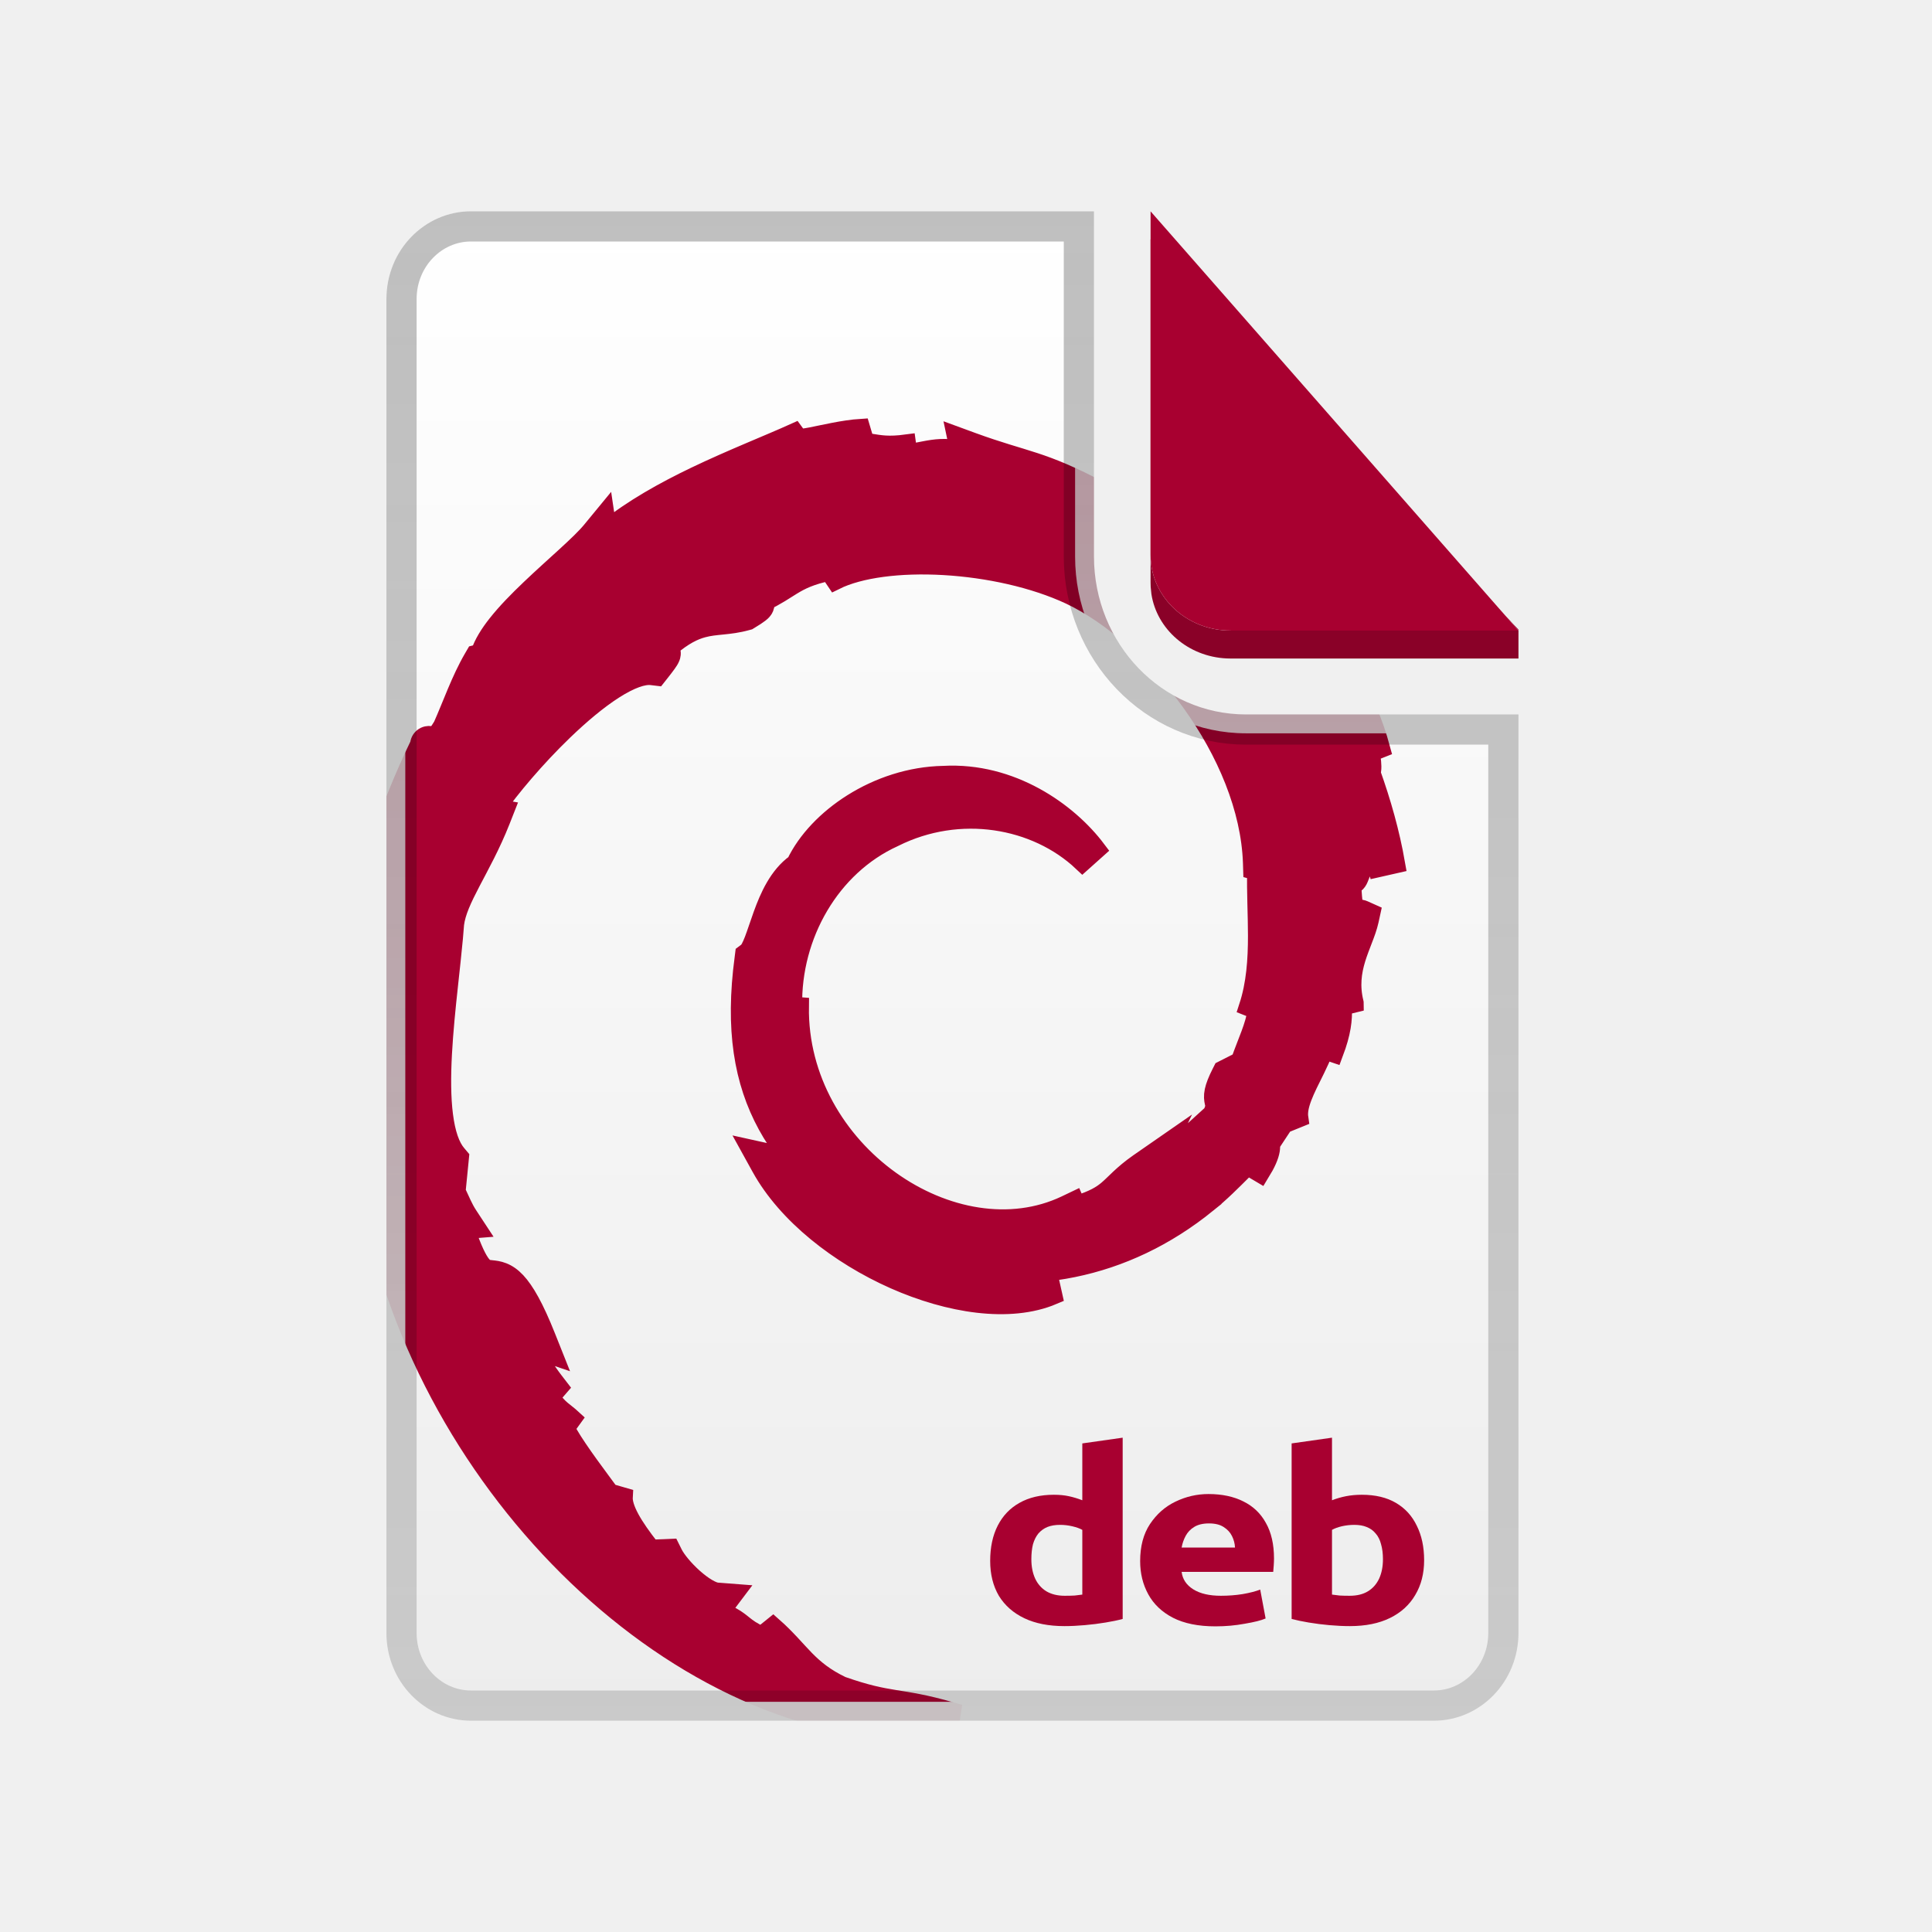
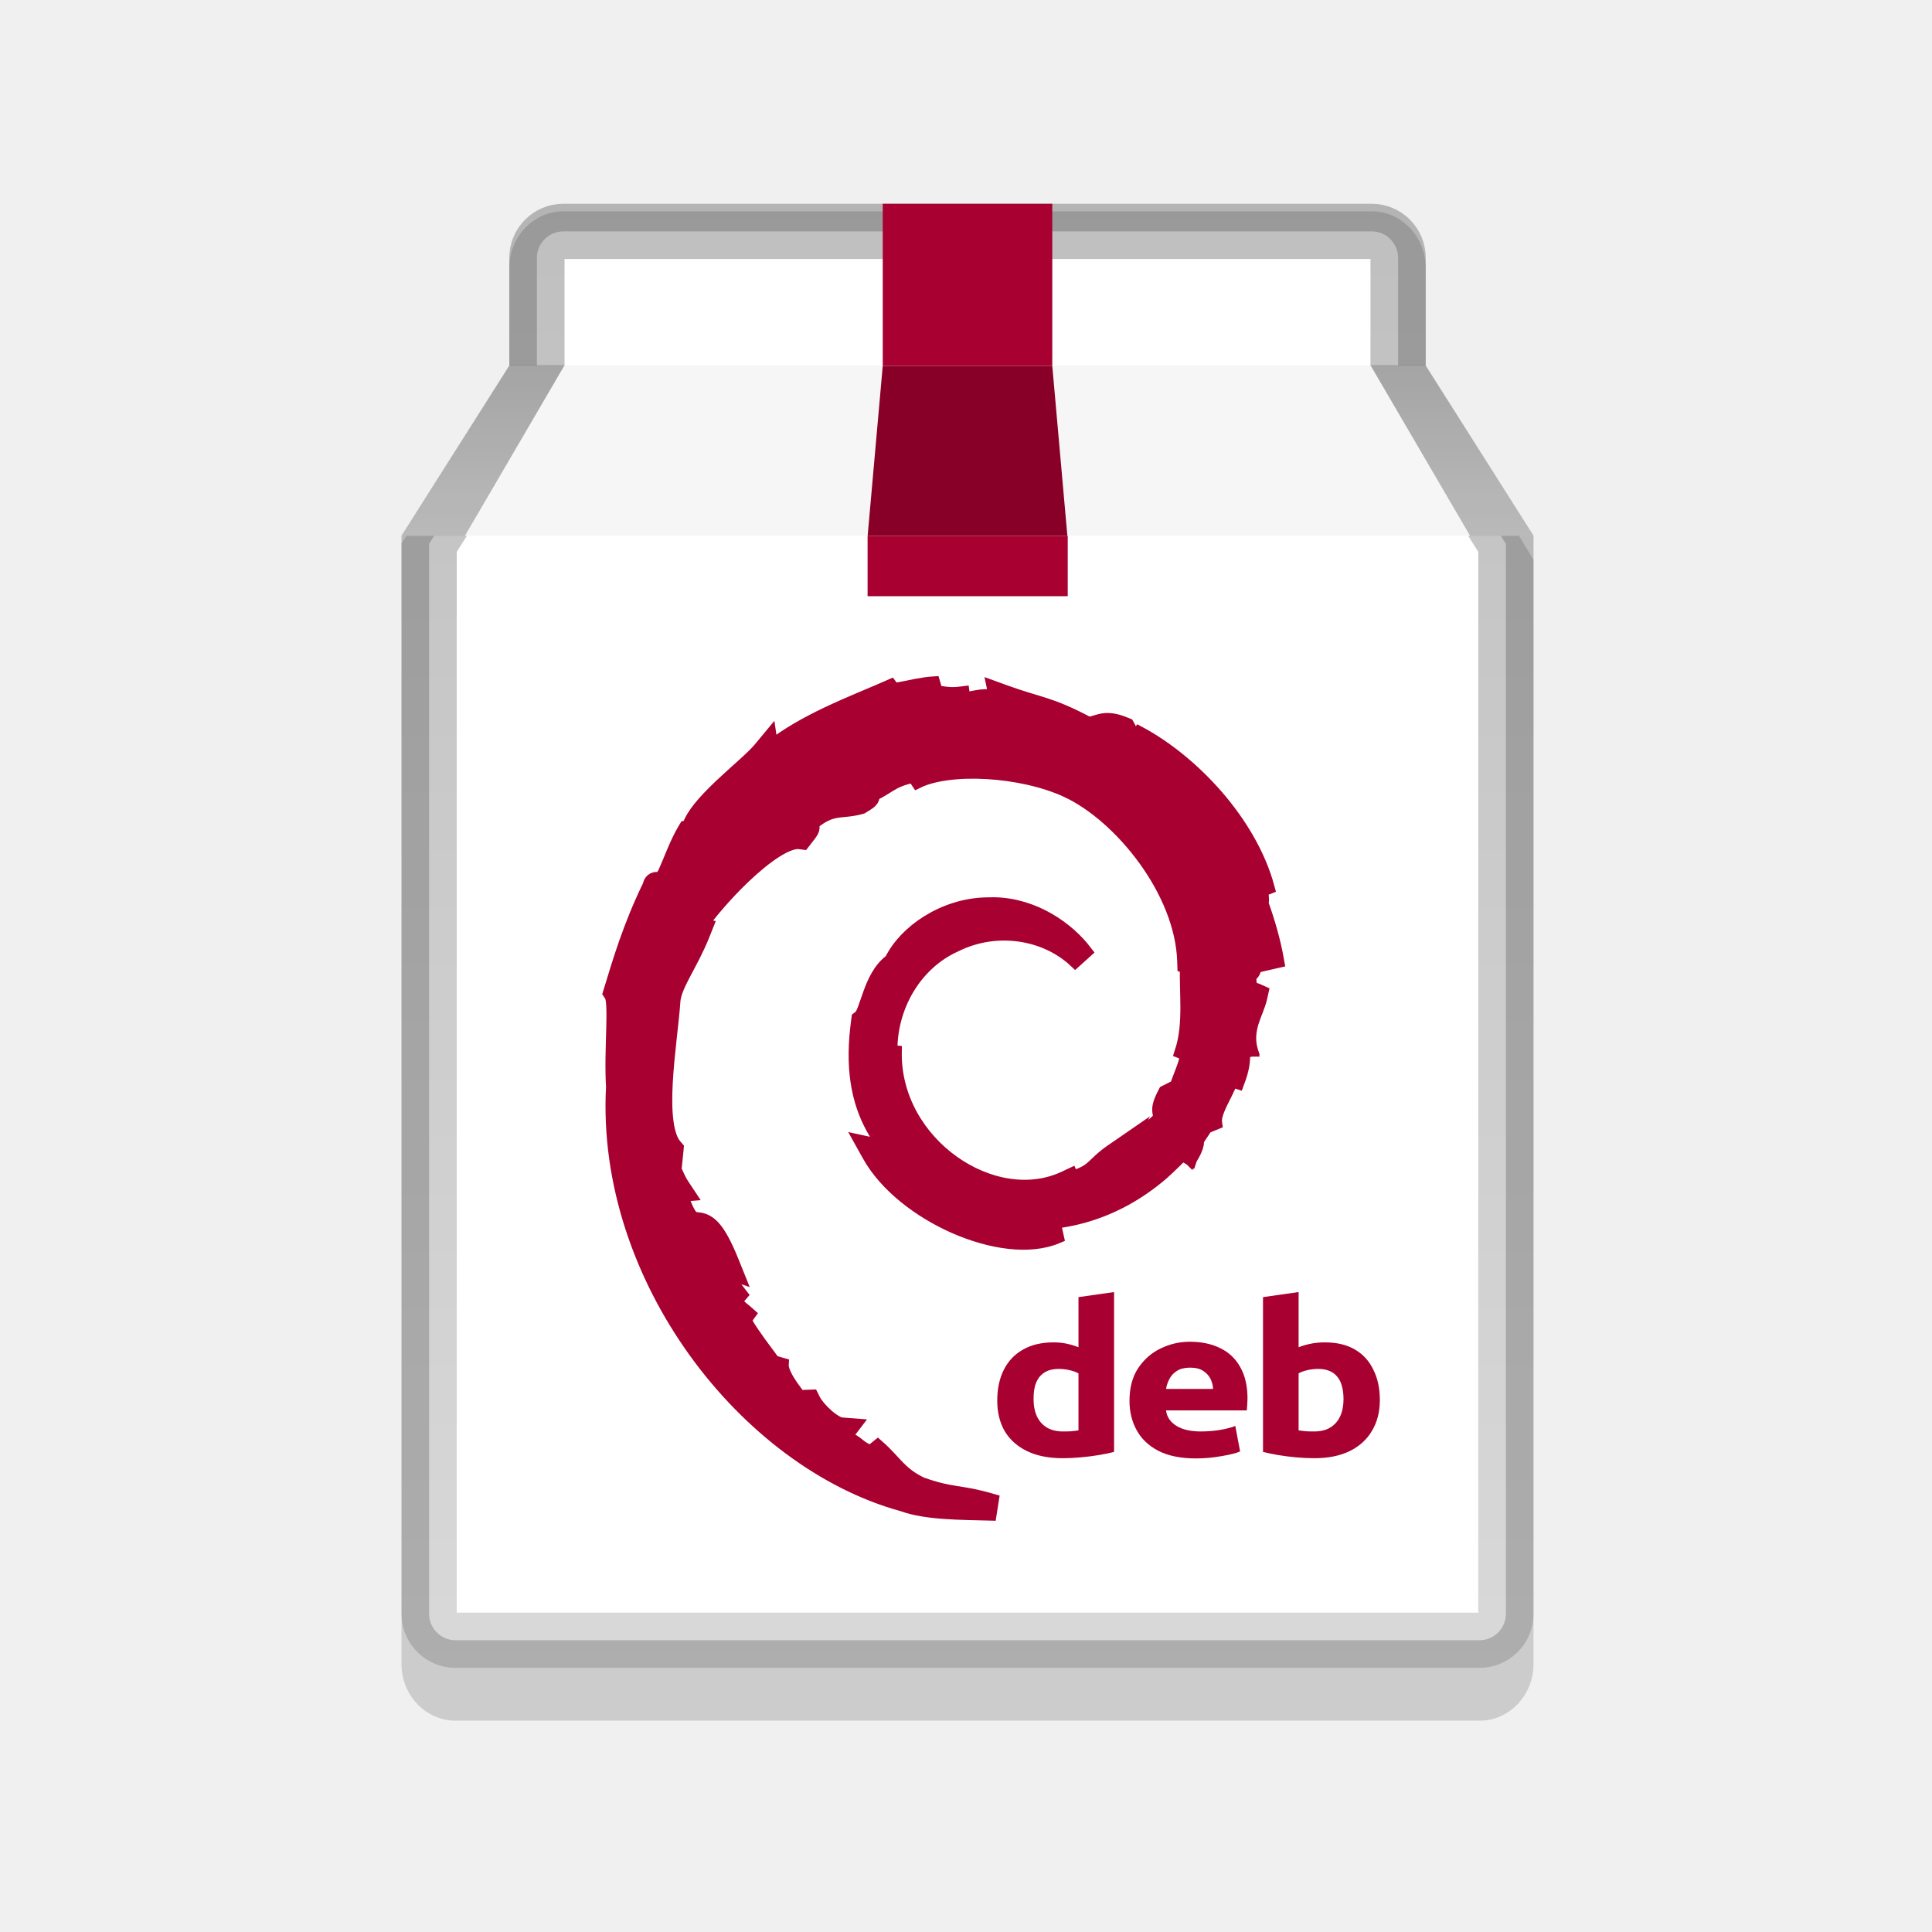
<svg xmlns="http://www.w3.org/2000/svg" width="64" height="64" viewBox="0 0 64 64" fill="none">
-   <path d="M40.785 21.815H50.301V20.857L38.114 7.926V19.298L38.118 19.444L38.142 19.68C38.323 20.846 39.357 21.75 40.628 21.811L40.785 21.815Z" fill="#8A0128" />
-   <path d="M36.239 18.434C36.239 21.324 38.494 23.667 41.276 23.667H50.301V54.093C50.301 55.699 49.048 57 47.502 57H15.6C14.054 57 12.801 55.699 12.801 54.093V9.907C12.801 8.302 14.054 7 15.6 7H36.239V18.434Z" fill="url(#paint0_linear_2678_8412)" />
-   <mask id="mask0_2678_8412" style="mask-type:alpha" maskUnits="userSpaceOnUse" x="12" y="7" width="39" height="50">
-     <path d="M15.6 7.625H35.614V18.435C35.614 21.647 38.127 24.292 41.276 24.292H49.676V54.093C49.676 55.376 48.68 56.375 47.502 56.375H15.6C14.422 56.375 13.426 55.376 13.426 54.093V9.907C13.426 8.624 14.422 7.625 15.6 7.625Z" fill="url(#paint1_linear_2678_8412)" stroke="url(#paint2_linear_2678_8412)" stroke-width="1.25" />
-   </mask>
-   <g mask="url(#mask0_2678_8412)">
-     <path d="M28.653 14.653C28.72 14.661 28.785 14.668 28.85 14.679C29.15 14.726 29.425 14.785 30.032 14.704L30.076 15.023C30.28 14.996 30.46 14.958 30.648 14.922C30.98 14.858 31.315 14.815 31.772 14.901L31.676 14.443L32.205 14.637C34.006 15.295 34.482 15.215 36.487 16.283C36.738 16.284 36.839 16.21 37.133 16.137C37.413 16.067 37.722 16.062 38.189 16.225L38.4 16.305L38.499 16.346L38.553 16.44C38.615 16.55 38.647 16.65 38.666 16.698C38.684 16.744 38.699 16.776 38.737 16.821C38.776 16.869 38.842 16.929 38.953 17.015L39.123 16.777C41.854 18.254 44.826 21.397 45.739 24.794L45.397 24.929C45.413 25.039 45.43 25.152 45.439 25.242C45.447 25.331 45.454 25.443 45.438 25.538C45.435 25.552 45.428 25.575 45.419 25.602C45.766 26.573 46.053 27.577 46.234 28.615L45.625 28.753C45.398 27.935 44.947 26.162 44.195 24.852C44.143 24.877 44.09 24.893 44.039 24.9C43.935 24.915 43.835 24.899 43.772 24.889C43.766 24.888 43.76 24.887 43.755 24.886C43.759 24.913 43.763 24.945 43.77 24.981C43.787 25.072 43.815 25.185 43.856 25.325C43.925 25.302 43.999 25.302 44.069 25.323C44.147 25.348 44.2 25.394 44.23 25.423C44.289 25.481 44.342 25.562 44.39 25.646C44.442 25.737 44.503 25.859 44.577 26.016L44.607 26.077L44.608 26.145C44.612 26.401 44.662 26.665 44.734 26.976C44.804 27.279 44.895 27.631 44.961 28.023L45.033 28.456L44.693 28.398C44.696 28.405 44.698 28.412 44.701 28.418C44.757 28.532 44.808 28.616 44.848 28.671C44.895 28.736 44.907 28.735 44.879 28.719L45.114 28.855L45.012 29.106C44.988 29.165 44.949 29.229 44.882 29.279C44.854 29.3 44.825 29.314 44.799 29.325C44.795 29.364 44.793 29.417 44.791 29.489C44.809 29.818 44.839 30.02 44.87 30.141C44.879 30.138 44.886 30.133 44.895 30.131C44.947 30.115 45.059 30.089 45.181 30.144L45.413 30.248L45.359 30.496C45.312 30.707 45.233 30.92 45.154 31.123C45.074 31.333 44.992 31.538 44.924 31.759C44.792 32.191 44.721 32.664 44.862 33.225C44.863 33.227 44.864 33.229 44.864 33.231L44.469 33.328C44.47 33.343 44.471 33.359 44.472 33.375C44.487 33.772 44.447 34.194 44.186 34.887L43.867 34.778C43.774 35.008 43.673 35.226 43.574 35.429C43.404 35.773 43.251 36.067 43.145 36.346C43.04 36.623 42.999 36.844 43.027 37.032L42.463 37.261L42.305 37.04C42.185 37.238 42.117 37.375 42.081 37.473C42.063 37.522 42.055 37.559 42.05 37.587L42.306 37.572L42.09 37.899C42.094 37.959 42.096 38.026 42.083 38.102C42.05 38.297 41.948 38.532 41.745 38.862L41.325 38.613C41.278 38.66 41.229 38.709 41.177 38.761C40.839 39.098 40.411 39.531 40 39.855L40.001 39.856C37.227 42.106 33.985 42.653 30.778 41.852C32.072 42.328 33.547 42.351 34.745 42.307L34.879 42.907C33.448 43.513 31.438 43.192 29.622 42.387C27.797 41.577 26.07 40.236 25.206 38.672L24.872 38.067L25.547 38.216C25.68 38.245 25.793 38.337 25.864 38.4C25.95 38.475 26.044 38.572 26.139 38.677C26.292 38.845 26.477 39.064 26.666 39.283L26.838 39.152C26.271 38.569 25.789 37.957 25.414 37.272C24.625 35.826 24.33 34.095 24.648 31.73L24.664 31.602L24.768 31.524C24.778 31.517 24.805 31.489 24.845 31.418C24.884 31.349 24.925 31.257 24.969 31.143C25.063 30.899 25.143 30.637 25.263 30.306C25.474 29.723 25.781 29.011 26.36 28.6C26.725 27.838 27.402 27.132 28.237 26.607C29.101 26.064 30.154 25.703 31.251 25.683C33.502 25.557 35.38 26.893 36.321 28.14L35.857 28.555C34.319 27.105 31.786 26.656 29.62 27.74L29.61 27.745C27.515 28.698 26.215 30.98 26.261 33.328L26.484 33.345C26.45 35.742 27.727 37.831 29.494 39.099C31.265 40.369 33.479 40.784 35.304 39.915L35.593 39.777L35.657 39.924C36.236 39.744 36.492 39.583 36.696 39.41C36.827 39.298 36.927 39.192 37.095 39.035C37.255 38.886 37.448 38.717 37.722 38.526L38.692 37.853L38.407 38.445C38.5 38.369 38.596 38.291 38.693 38.208C39.218 37.758 39.769 37.246 40.159 36.894C40.221 36.751 40.237 36.681 40.239 36.647C40.242 36.614 40.239 36.609 40.22 36.525C40.198 36.428 40.181 36.31 40.217 36.14C40.25 35.985 40.323 35.796 40.452 35.542L40.498 35.451L40.589 35.405L41.084 35.154C41.328 34.467 41.551 34.032 41.646 33.462L41.354 33.347C41.599 32.597 41.653 31.803 41.653 30.994C41.652 30.294 41.61 29.54 41.626 28.85L41.494 28.814L41.487 28.584C41.426 26.777 40.62 24.889 39.462 23.276C38.304 21.664 36.819 20.362 35.443 19.711C34.25 19.154 32.72 18.822 31.268 18.738C29.807 18.654 28.479 18.825 27.67 19.226L27.47 18.93C26.849 19.059 26.526 19.222 26.243 19.395C25.979 19.555 25.725 19.738 25.331 19.921C25.338 19.946 25.344 19.971 25.345 19.996C25.347 20.1 25.299 20.173 25.282 20.196C25.245 20.25 25.193 20.291 25.163 20.314C25.091 20.37 24.98 20.443 24.826 20.535L24.79 20.557L24.749 20.568C24.438 20.655 24.17 20.684 23.933 20.708C23.692 20.732 23.494 20.75 23.282 20.808C22.989 20.886 22.647 21.047 22.174 21.448C22.176 21.451 22.18 21.453 22.182 21.456C22.243 21.544 22.242 21.634 22.238 21.675C22.234 21.718 22.222 21.753 22.214 21.773C22.188 21.84 22.139 21.913 22.094 21.976C22.042 22.049 21.969 22.144 21.872 22.267L21.763 22.405L21.588 22.384C21.311 22.349 20.885 22.495 20.339 22.844C19.811 23.181 19.231 23.669 18.669 24.21C17.743 25.102 16.899 26.11 16.437 26.774L16.729 26.825L16.588 27.183C16.27 27.989 15.9 28.653 15.609 29.21C15.314 29.774 15.112 30.209 15.061 30.61L15.023 31.071C14.979 31.553 14.918 32.09 14.859 32.644C14.778 33.386 14.7 34.166 14.659 34.911C14.619 35.658 14.619 36.359 14.695 36.947C14.771 37.545 14.919 37.978 15.137 38.232L15.223 38.334L15.21 38.467L15.111 39.467C15.258 39.774 15.348 40.013 15.51 40.26L15.799 40.7L15.425 40.73C15.655 41.405 15.824 41.737 15.957 41.9C16.028 41.987 16.078 42.014 16.111 42.027C16.151 42.044 16.193 42.049 16.291 42.059C16.382 42.068 16.514 42.081 16.66 42.139C16.81 42.198 16.957 42.298 17.105 42.456C17.39 42.761 17.703 43.305 18.091 44.28L18.342 44.91L17.7 44.692C17.69 44.689 17.679 44.684 17.668 44.68C17.854 45.029 18.096 45.415 18.359 45.757L18.514 45.958L18.347 46.151L18.235 46.28C18.491 46.682 18.703 46.765 18.954 46.997L18.731 47.305C18.755 47.359 18.79 47.43 18.839 47.515C18.919 47.654 19.024 47.817 19.142 47.992C19.378 48.343 19.662 48.729 19.903 49.055C20.01 49.2 20.114 49.339 20.2 49.458L20.649 49.588C20.639 49.757 20.699 49.985 20.871 50.304C21.026 50.589 21.258 50.922 21.568 51.315L22.012 51.299L22.214 51.29L22.304 51.471C22.404 51.67 22.662 51.989 22.975 52.268C23.128 52.404 23.285 52.523 23.429 52.607C23.579 52.696 23.691 52.733 23.76 52.738L24.33 52.782L23.986 53.238L23.875 53.383C24.02 53.441 24.137 53.496 24.237 53.551C24.418 53.651 24.532 53.747 24.634 53.829C24.755 53.926 24.894 54.036 25.229 54.19L25.608 53.884C26.05 54.273 26.372 54.668 26.672 54.974C26.979 55.286 27.32 55.572 27.885 55.843C28.703 56.13 29.163 56.217 29.633 56.293C30.12 56.372 30.63 56.442 31.523 56.7L31.426 57.312C30.696 57.291 29.878 57.283 29.104 57.228C28.33 57.174 27.568 57.07 26.942 56.844V56.843C22.879 55.722 19.014 52.763 16.232 48.866C13.445 44.963 11.726 40.095 11.993 35.143C11.933 34.144 11.982 33.024 12.005 32.115C12.017 31.653 12.021 31.248 12.004 30.931C11.996 30.772 11.982 30.643 11.963 30.544C11.943 30.439 11.922 30.395 11.915 30.386L11.834 30.263L11.877 30.122C12.326 28.643 12.852 26.819 13.898 24.654C13.9 24.625 13.906 24.584 13.927 24.54C13.967 24.456 14.045 24.39 14.144 24.368C14.223 24.351 14.285 24.37 14.309 24.378C14.338 24.388 14.359 24.399 14.369 24.405C14.372 24.407 14.375 24.409 14.377 24.411C14.423 24.378 14.52 24.289 14.66 24.049C14.966 23.366 15.257 22.517 15.676 21.799L15.743 21.684L15.874 21.652L15.903 21.645C16.007 21.32 16.218 20.989 16.465 20.677C16.771 20.289 17.162 19.891 17.562 19.51C17.961 19.129 18.382 18.754 18.742 18.424C19.11 18.087 19.41 17.801 19.592 17.579L20.039 17.036L20.113 17.536C20.957 16.851 22.003 16.27 23.029 15.777C24.233 15.2 25.476 14.712 26.318 14.332L26.666 14.807C26.668 14.796 26.673 14.785 26.673 14.771C26.676 14.697 26.645 14.62 26.584 14.566C26.538 14.526 26.496 14.518 26.491 14.517C26.497 14.517 26.525 14.518 26.591 14.511C26.662 14.503 26.752 14.489 26.861 14.468C27.279 14.388 27.956 14.223 28.515 14.188L28.653 14.653Z" fill="#A80030" stroke="#A80030" stroke-width="0.625" />
-     <path d="M35.26 53.867C34.74 53.867 34.297 53.78 33.932 53.606C33.567 53.432 33.286 53.184 33.088 52.862C32.897 52.535 32.801 52.15 32.801 51.707C32.801 51.254 32.885 50.863 33.052 50.536C33.22 50.209 33.459 49.959 33.77 49.785C34.088 49.605 34.468 49.516 34.91 49.516C35.096 49.516 35.26 49.532 35.404 49.563C35.554 49.595 35.703 49.64 35.853 49.698V47.815L37.19 47.625V53.63C37.035 53.672 36.846 53.712 36.625 53.748C36.403 53.785 36.173 53.814 35.934 53.835C35.7 53.856 35.476 53.867 35.26 53.867ZM35.269 52.862C35.389 52.862 35.5 52.86 35.602 52.854C35.703 52.844 35.787 52.833 35.853 52.823V50.679C35.769 50.631 35.658 50.592 35.521 50.56C35.389 50.529 35.255 50.513 35.117 50.513C34.955 50.513 34.815 50.536 34.695 50.584C34.581 50.631 34.483 50.703 34.399 50.797C34.321 50.892 34.261 51.011 34.219 51.154C34.183 51.296 34.165 51.462 34.165 51.652C34.165 51.895 34.207 52.108 34.291 52.293C34.375 52.472 34.498 52.612 34.659 52.712C34.827 52.812 35.03 52.862 35.269 52.862Z" fill="#A80030" />
-     <path d="M40.265 53.875C39.696 53.875 39.227 53.78 38.855 53.59C38.49 53.4 38.218 53.142 38.039 52.815C37.859 52.488 37.769 52.121 37.769 51.715C37.769 51.225 37.877 50.816 38.093 50.489C38.314 50.157 38.595 49.909 38.936 49.745C39.283 49.577 39.648 49.492 40.031 49.492C40.48 49.492 40.866 49.574 41.189 49.737C41.512 49.896 41.761 50.133 41.934 50.449C42.114 50.766 42.203 51.159 42.203 51.628C42.203 51.697 42.2 51.773 42.194 51.858C42.188 51.937 42.182 52.008 42.177 52.071H39.143C39.173 52.314 39.301 52.506 39.529 52.649C39.756 52.791 40.061 52.862 40.444 52.862C40.69 52.862 40.929 52.844 41.162 52.807C41.402 52.765 41.596 52.715 41.746 52.657L41.925 53.614C41.782 53.677 41.551 53.735 41.234 53.788C40.923 53.846 40.6 53.875 40.265 53.875ZM39.143 51.264H40.911C40.905 51.132 40.872 51.006 40.812 50.885C40.752 50.763 40.66 50.663 40.534 50.584C40.414 50.505 40.253 50.465 40.049 50.465C39.846 50.465 39.681 50.505 39.556 50.584C39.436 50.658 39.343 50.755 39.277 50.877C39.212 50.998 39.167 51.127 39.143 51.264Z" fill="#A80030" />
-     <path d="M44.717 53.867C44.501 53.867 44.274 53.856 44.034 53.835C43.801 53.814 43.574 53.785 43.352 53.748C43.137 53.712 42.948 53.672 42.787 53.63V47.815L44.124 47.625V49.698C44.274 49.64 44.429 49.595 44.591 49.563C44.752 49.532 44.926 49.516 45.112 49.516C45.56 49.516 45.937 49.605 46.242 49.785C46.548 49.964 46.778 50.217 46.934 50.544C47.095 50.866 47.176 51.246 47.176 51.684C47.176 52.127 47.077 52.512 46.88 52.839C46.688 53.166 46.41 53.419 46.045 53.598C45.68 53.777 45.237 53.867 44.717 53.867ZM44.708 52.862C44.953 52.862 45.156 52.812 45.318 52.712C45.48 52.612 45.602 52.472 45.686 52.293C45.77 52.108 45.812 51.895 45.812 51.652C45.812 51.462 45.791 51.296 45.749 51.154C45.713 51.011 45.653 50.892 45.569 50.797C45.492 50.703 45.393 50.631 45.273 50.584C45.159 50.536 45.022 50.513 44.86 50.513C44.723 50.513 44.585 50.529 44.447 50.56C44.316 50.592 44.208 50.631 44.124 50.679V52.823C44.19 52.833 44.274 52.844 44.376 52.854C44.477 52.86 44.588 52.862 44.708 52.862Z" fill="#A80030" />
-   </g>
-   <path d="M15.6 7.5H35.739V18.435C35.739 21.582 38.2 24.167 41.276 24.167H49.801V54.093C49.801 55.44 48.754 56.5 47.502 56.5H15.6C14.348 56.5 13.301 55.44 13.301 54.093V9.907C13.301 8.56 14.348 7.5 15.6 7.5Z" stroke="url(#paint3_linear_2678_8412)" />
-   <path d="M40.785 20.889H50.301L38.114 7V18.372L38.118 18.518L38.142 18.754C38.323 19.92 39.357 20.824 40.628 20.885L40.785 20.889Z" fill="#FEFEFE" />
-   <path d="M40.785 20.889H50.301L38.114 7V18.372L38.118 18.518L38.142 18.754C38.323 19.92 39.357 20.824 40.628 20.885L40.785 20.889Z" fill="#A80030" />
+   <path d="M50.8 18.545V55.126C50.8 56.157 49.996 57 49.014 57H15.086C14.104 57 13.3 56.157 13.3 55.126V18L16.872 12.622V8.874C16.872 7.843 17.675 7 18.657 7H45.443C46.425 7 47.229 7.843 47.229 8.874V12.622L50.8 18.545Z" fill="white" />
+   <path d="M50.8 18.545V55.126C50.8 56.157 49.996 57 49.014 57H15.086C14.104 57 13.3 56.157 13.3 55.126V18L16.872 12.622V8.874C16.872 7.843 17.675 7 18.657 7H45.443C46.425 7 47.229 7.843 47.229 8.874V12.622L50.8 18.545Z" fill="black" fill-opacity="0.2" />
+   <path d="M18.657 7.665H45.443C45.919 7.665 46.314 8.059 46.314 8.536V12.372L46.455 12.597L49.885 18.015V53.464C49.885 53.941 49.491 54.335 49.014 54.335H15.086C14.61 54.335 14.215 53.941 14.215 53.464V18.015L17.645 12.597L17.786 12.372V8.536C17.786 8.059 18.181 7.665 18.657 7.665Z" fill="white" stroke="url(#paint0_linear_2782_8213)" stroke-width="1.83" />
+   <path d="M35.203 48.305C34.745 48.305 34.354 48.228 34.032 48.075C33.711 47.921 33.462 47.703 33.288 47.419C33.12 47.131 33.035 46.791 33.035 46.401C33.035 46.001 33.109 45.657 33.257 45.368C33.404 45.08 33.615 44.859 33.89 44.706C34.169 44.547 34.505 44.468 34.895 44.468C35.058 44.468 35.203 44.482 35.33 44.51C35.462 44.538 35.594 44.578 35.726 44.629V42.969L36.905 42.801V48.096C36.768 48.133 36.602 48.167 36.406 48.2C36.211 48.233 36.008 48.258 35.797 48.277C35.591 48.295 35.393 48.305 35.203 48.305ZM35.211 47.419C35.317 47.419 35.414 47.417 35.504 47.412C35.594 47.403 35.668 47.393 35.726 47.384V45.494C35.652 45.452 35.554 45.417 35.433 45.389C35.317 45.361 35.198 45.347 35.077 45.347C34.934 45.347 34.81 45.368 34.705 45.41C34.605 45.452 34.518 45.515 34.444 45.598C34.375 45.682 34.322 45.787 34.285 45.912C34.254 46.038 34.238 46.184 34.238 46.352C34.238 46.566 34.275 46.754 34.349 46.917C34.423 47.075 34.531 47.198 34.673 47.286C34.821 47.375 35 47.419 35.211 47.419Z" fill="#A80030" />
+   <path d="M39.615 48.312C39.114 48.312 38.7 48.228 38.373 48.061C38.051 47.893 37.811 47.665 37.653 47.377C37.495 47.089 37.416 46.766 37.416 46.407C37.416 45.975 37.51 45.615 37.7 45.326C37.896 45.033 38.144 44.815 38.444 44.671C38.75 44.522 39.072 44.447 39.41 44.447C39.805 44.447 40.146 44.52 40.431 44.664C40.715 44.803 40.934 45.013 41.087 45.291C41.246 45.571 41.325 45.917 41.325 46.331C41.325 46.391 41.322 46.459 41.317 46.533C41.312 46.603 41.306 46.666 41.301 46.721H38.626C38.653 46.935 38.766 47.105 38.967 47.231C39.167 47.356 39.436 47.419 39.774 47.419C39.99 47.419 40.201 47.403 40.407 47.37C40.618 47.333 40.789 47.289 40.921 47.237L41.08 48.081C40.953 48.137 40.75 48.188 40.47 48.235C40.196 48.286 39.911 48.312 39.615 48.312ZM38.626 46.01H40.185C40.18 45.894 40.151 45.782 40.098 45.675C40.045 45.568 39.964 45.48 39.853 45.41C39.747 45.34 39.605 45.305 39.425 45.305C39.246 45.305 39.101 45.34 38.99 45.41C38.885 45.475 38.803 45.561 38.745 45.668C38.687 45.775 38.647 45.889 38.626 46.01Z" fill="#A80030" />
+   <path d="M43.541 48.305C43.351 48.305 43.15 48.295 42.939 48.277C42.733 48.258 42.533 48.233 42.338 48.2C42.148 48.167 41.981 48.133 41.839 48.096V42.969L43.018 42.801V44.629C43.15 44.578 43.287 44.538 43.43 44.51C43.572 44.482 43.725 44.468 43.889 44.468C44.284 44.468 44.617 44.547 44.886 44.706C45.155 44.864 45.358 45.087 45.495 45.375C45.638 45.659 45.709 45.994 45.709 46.38C45.709 46.77 45.622 47.11 45.448 47.398C45.279 47.686 45.034 47.91 44.712 48.068C44.39 48.226 43.999 48.305 43.541 48.305ZM43.533 47.419C43.749 47.419 43.928 47.375 44.071 47.286C44.213 47.198 44.321 47.075 44.395 46.917C44.469 46.754 44.506 46.566 44.506 46.352C44.506 46.184 44.487 46.038 44.451 45.912C44.419 45.787 44.366 45.682 44.292 45.598C44.224 45.515 44.137 45.452 44.031 45.41C43.931 45.368 43.81 45.347 43.667 45.347C43.546 45.347 43.425 45.361 43.303 45.389C43.187 45.417 43.092 45.452 43.018 45.494V47.384C43.076 47.393 43.15 47.403 43.24 47.412C43.33 47.417 43.427 47.419 43.533 47.419Z" fill="#A80030" />
+   <path d="M47.229 12.107H16.872L13.3 17.75H50.8L47.229 12.107Z" fill="#F6F6F6" />
+   <path d="M45.4 12.101L48.7 17.751H50.8L47.22 12.101L45.4 12.101Z" fill="url(#paint1_linear_2782_8213)" />
+   <path d="M45.4 12.101L48.7 17.751H50.8L47.22 12.101L45.4 12.101Z" fill="black" fill-opacity="0.11" />
+   <path d="M18.7 12.101L15.4 17.751H13.3L16.88 12.101L18.7 12.101Z" fill="url(#paint2_linear_2782_8213)" />
+   <path d="M18.7 12.101L15.4 17.751H13.3L16.88 12.101L18.7 12.101Z" fill="black" fill-opacity="0.11" />
+   <path d="M29.242 6.75H34.858V12.12H29.242V6.75Z" fill="#A80030" />
+   <path d="M29.242 12.12H34.858L35.358 17.75H28.742L29.242 12.12Z" fill="#880027" />
+   <path d="M28.74 17.75H35.37V19.75H28.74V17.75Z" fill="#A80030" />
+   <path d="M31.01 22.927C31.056 22.932 31.099 22.938 31.143 22.945C31.335 22.975 31.509 23.012 31.895 22.961L31.923 23.164C32.052 23.147 32.167 23.122 32.288 23.099C32.494 23.06 32.703 23.034 32.981 23.081L32.917 22.78L33.3 22.919C34.449 23.335 34.761 23.287 36.041 23.964C36.195 23.964 36.255 23.921 36.447 23.874C36.632 23.828 36.835 23.826 37.138 23.93L37.274 23.982L37.347 24.012L37.385 24.079C37.426 24.151 37.448 24.217 37.459 24.247C37.47 24.274 37.479 24.292 37.501 24.318C37.524 24.346 37.564 24.383 37.632 24.435L37.741 24.284C39.497 25.227 41.41 27.233 41.998 29.405L41.779 29.492C41.789 29.564 41.801 29.637 41.806 29.695C41.812 29.751 41.816 29.827 41.805 29.891C41.804 29.899 41.799 29.911 41.794 29.927C42.016 30.543 42.2 31.181 42.316 31.841L41.877 31.941C41.731 31.422 41.446 30.31 40.972 29.482C40.943 29.493 40.914 29.502 40.886 29.506C40.828 29.514 40.772 29.508 40.731 29.502C40.732 29.509 40.733 29.517 40.735 29.526C40.745 29.578 40.761 29.642 40.783 29.72C40.825 29.71 40.869 29.712 40.91 29.724C40.965 29.742 41.003 29.774 41.023 29.794C41.063 29.833 41.098 29.887 41.129 29.941L41.252 30.178L41.272 30.222L41.273 30.272C41.276 30.432 41.307 30.598 41.353 30.796C41.398 30.988 41.457 31.213 41.499 31.465L41.552 31.776L41.35 31.742C41.378 31.796 41.402 31.837 41.422 31.865C41.445 31.896 41.454 31.901 41.446 31.895L41.605 31.987L41.531 32.169C41.514 32.209 41.486 32.255 41.438 32.291C41.425 32.3 41.411 32.305 41.399 32.311C41.397 32.335 41.392 32.366 41.391 32.407C41.401 32.589 41.419 32.708 41.436 32.783C41.475 32.772 41.547 32.76 41.626 32.795L41.794 32.87L41.754 33.05C41.724 33.186 41.672 33.324 41.622 33.453C41.57 33.587 41.518 33.716 41.475 33.855C41.391 34.128 41.347 34.425 41.437 34.776H41.436L41.437 34.779L41.183 34.842C41.184 34.853 41.186 34.864 41.186 34.876C41.196 35.132 41.169 35.405 41.001 35.849L40.797 35.78C40.737 35.928 40.671 36.067 40.607 36.197C40.498 36.417 40.4 36.602 40.333 36.778C40.266 36.953 40.241 37.089 40.258 37.202L39.853 37.367L39.773 37.257C39.708 37.365 39.671 37.441 39.651 37.496C39.646 37.508 39.644 37.52 39.641 37.53L39.822 37.52L39.659 37.765C39.661 37.803 39.662 37.845 39.654 37.891C39.632 38.019 39.565 38.168 39.439 38.374C39.438 38.376 39.438 38.378 39.437 38.38L39.436 38.379C39.435 38.381 39.434 38.383 39.433 38.386L39.167 38.226C39.135 38.258 39.1 38.29 39.064 38.326C38.847 38.54 38.572 38.816 38.307 39.024C36.777 40.256 35.026 40.689 33.258 40.467C33.833 40.555 34.414 40.557 34.92 40.538L35.016 40.971C34.089 41.361 32.792 41.153 31.625 40.639C30.452 40.123 29.338 39.266 28.781 38.263L28.538 37.827L29.026 37.933C29.117 37.953 29.195 38.016 29.241 38.056C29.297 38.105 29.357 38.167 29.419 38.234C29.517 38.342 29.636 38.482 29.757 38.622L29.827 38.568C29.464 38.197 29.154 37.807 28.914 37.371C28.404 36.444 28.214 35.336 28.419 33.826L28.431 33.733L28.505 33.676C28.505 33.676 28.507 33.676 28.509 33.674C28.512 33.671 28.515 33.668 28.519 33.663C28.527 33.653 28.538 33.638 28.549 33.617C28.573 33.575 28.598 33.518 28.627 33.445C28.687 33.29 28.737 33.126 28.815 32.913C28.949 32.544 29.148 32.088 29.522 31.82C29.759 31.331 30.196 30.879 30.733 30.544C31.29 30.196 31.97 29.965 32.678 29.952L32.948 29.948C34.281 29.979 35.382 30.777 35.952 31.526L35.618 31.827C34.639 30.911 33.024 30.626 31.644 31.312L31.636 31.316C30.302 31.919 29.475 33.362 29.504 34.847L29.647 34.858C29.625 36.374 30.439 37.697 31.567 38.5C32.697 39.305 34.108 39.566 35.269 39.017L35.477 38.919L35.519 39.013C35.874 38.901 36.032 38.804 36.157 38.699C36.24 38.628 36.303 38.562 36.412 38.461C36.515 38.365 36.64 38.257 36.817 38.135L37.518 37.652L37.345 38.01C37.375 37.984 37.407 37.96 37.438 37.933C37.772 37.649 38.123 37.326 38.373 37.101C38.41 37.015 38.42 36.975 38.421 36.958C38.422 36.942 38.421 36.944 38.409 36.888C38.394 36.824 38.383 36.745 38.407 36.632C38.428 36.529 38.477 36.406 38.56 36.244L38.594 36.178L38.66 36.145L38.969 35.989C39.125 35.554 39.264 35.281 39.324 34.925L39.137 34.85C39.293 34.377 39.327 33.874 39.327 33.36C39.326 32.924 39.301 32.45 39.31 32.015L39.227 31.994L39.221 31.827C39.182 30.683 38.668 29.486 37.927 28.463C37.186 27.439 36.237 26.612 35.358 26.2V26.199C34.596 25.846 33.618 25.636 32.689 25.583C31.753 25.529 30.906 25.638 30.393 25.89L30.267 25.702C29.866 25.784 29.66 25.888 29.48 25.997C29.315 26.096 29.154 26.209 28.91 26.324C28.912 26.335 28.915 26.345 28.916 26.356C28.917 26.432 28.882 26.485 28.871 26.501C28.844 26.539 28.809 26.567 28.79 26.582C28.742 26.618 28.668 26.665 28.57 26.723L28.544 26.739L28.515 26.747C28.314 26.803 28.139 26.822 27.987 26.837C27.832 26.852 27.707 26.863 27.573 26.899C27.393 26.947 27.182 27.044 26.89 27.287C26.925 27.345 26.926 27.401 26.923 27.428C26.92 27.46 26.911 27.484 26.906 27.498C26.888 27.544 26.853 27.594 26.825 27.634C26.791 27.68 26.744 27.742 26.682 27.82L26.604 27.92L26.478 27.904C26.309 27.883 26.042 27.972 25.693 28.193C25.356 28.407 24.985 28.716 24.625 29.06C24.048 29.612 23.521 30.233 23.221 30.654L23.399 30.685L23.296 30.943C23.091 31.458 22.853 31.883 22.666 32.237C22.475 32.601 22.347 32.876 22.317 33.129C22.291 33.501 22.24 33.948 22.189 34.414C22.137 34.887 22.087 35.382 22.061 35.856C22.035 36.331 22.035 36.776 22.084 37.148C22.132 37.527 22.227 37.796 22.361 37.952L22.424 38.025L22.415 38.122L22.351 38.751C22.445 38.946 22.5 39.092 22.602 39.246L22.813 39.564L22.561 39.585C22.702 39.991 22.807 40.19 22.887 40.288C22.93 40.34 22.959 40.356 22.975 40.362C22.998 40.371 23.022 40.373 23.085 40.38C23.143 40.385 23.232 40.394 23.329 40.432C23.428 40.472 23.525 40.537 23.623 40.64C23.809 40.838 24.011 41.19 24.26 41.811L24.443 42.265L24.02 42.122C24.134 42.326 24.276 42.547 24.428 42.744L24.541 42.89L24.42 43.03L24.362 43.096C24.518 43.333 24.646 43.384 24.807 43.531L24.666 43.726C24.682 43.761 24.705 43.808 24.739 43.867C24.79 43.955 24.857 44.058 24.932 44.17C25.083 44.392 25.264 44.637 25.419 44.844C25.493 44.944 25.565 45.041 25.623 45.121L25.903 45.202C25.897 45.302 25.933 45.442 26.043 45.643C26.139 45.821 26.285 46.028 26.479 46.274L26.752 46.263L26.897 46.258L26.962 46.388C27.024 46.51 27.187 46.711 27.386 46.888C27.483 46.973 27.583 47.047 27.673 47.1C27.768 47.156 27.836 47.177 27.875 47.18L28.29 47.212L28.038 47.542L27.989 47.605C28.068 47.638 28.134 47.67 28.191 47.701C28.31 47.766 28.384 47.828 28.45 47.881C28.526 47.942 28.616 48.011 28.836 48.11L29.076 47.916C29.36 48.164 29.57 48.419 29.759 48.611C29.954 48.808 30.171 48.989 30.53 49.16C31.052 49.342 31.345 49.397 31.645 49.445C31.957 49.495 32.286 49.539 32.86 49.704L32.791 50.146C32.324 50.133 31.798 50.129 31.3 50.093C30.804 50.059 30.312 49.992 29.908 49.846V49.846C27.296 49.13 24.812 47.242 23.025 44.758C21.235 42.269 20.131 39.165 20.301 36.005C20.262 35.367 20.293 34.652 20.308 34.074C20.316 33.779 20.319 33.522 20.308 33.321C20.303 33.221 20.294 33.14 20.282 33.079C20.276 33.049 20.27 33.026 20.264 33.01C20.258 32.993 20.255 32.987 20.255 32.988L20.196 32.899L20.227 32.798C20.515 31.857 20.852 30.694 21.523 29.315C21.525 29.295 21.53 29.268 21.544 29.239C21.573 29.178 21.629 29.13 21.7 29.115C21.756 29.103 21.802 29.116 21.819 29.122C21.833 29.127 21.844 29.132 21.852 29.137C21.882 29.112 21.937 29.056 22.014 28.925C22.209 28.493 22.397 27.949 22.666 27.491L22.716 27.408L22.81 27.386L22.815 27.384C22.885 27.176 23.02 26.968 23.175 26.773C23.373 26.525 23.625 26.27 23.881 26.027C24.138 25.785 24.408 25.546 24.639 25.336C24.875 25.121 25.066 24.94 25.181 24.8L25.503 24.412L25.552 24.744C26.09 24.317 26.749 23.954 27.395 23.646C28.167 23.278 28.967 22.966 29.505 22.725L29.747 23.056C29.752 23.056 29.758 23.054 29.763 23.053C29.764 23.047 29.768 23.039 29.768 23.031C29.77 22.976 29.747 22.918 29.702 22.879C29.667 22.848 29.634 22.842 29.63 22.842C29.625 22.84 29.639 22.843 29.688 22.838C29.732 22.833 29.789 22.823 29.859 22.81C30.125 22.76 30.563 22.654 30.923 22.632L31.01 22.927Z" fill="#A80030" stroke="#A80030" stroke-width="0.451" />
  <defs>
-     <linearGradient id="paint0_linear_2678_8412" x1="31.551" y1="7" x2="31.551" y2="57" gradientUnits="userSpaceOnUse">
-       <stop stop-color="white" />
-       <stop offset="1" stop-color="#EDEDED" />
+     <linearGradient id="paint0_linear_2782_8213" x1="32.05" y1="6.75" x2="32.05" y2="55.25" gradientUnits="userSpaceOnUse">
+       <stop stop-opacity="0.25" />
+       <stop offset="1" stop-opacity="0.15" />
    </linearGradient>
-     <linearGradient id="paint1_linear_2678_8412" x1="31.551" y1="7" x2="31.551" y2="57" gradientUnits="userSpaceOnUse">
-       <stop stop-color="white" />
-       <stop offset="1" stop-color="#EDEDED" />
+     <linearGradient id="paint1_linear_2782_8213" x1="48.1" y1="12.101" x2="48.1" y2="17.751" gradientUnits="userSpaceOnUse">
+       <stop stop-opacity="0.25" />
+       <stop offset="1" stop-opacity="0.15" />
    </linearGradient>
-     <linearGradient id="paint2_linear_2678_8412" x1="31.551" y1="7" x2="31.551" y2="57" gradientUnits="userSpaceOnUse">
-       <stop stop-opacity="0.25" />
-       <stop offset="1" stop-opacity="0.05" />
-     </linearGradient>
-     <linearGradient id="paint3_linear_2678_8412" x1="31.551" y1="7" x2="31.551" y2="57" gradientUnits="userSpaceOnUse">
+     <linearGradient id="paint2_linear_2782_8213" x1="16" y1="12.101" x2="16" y2="17.751" gradientUnits="userSpaceOnUse">
      <stop stop-opacity="0.25" />
      <stop offset="1" stop-opacity="0.15" />
    </linearGradient>
  </defs>
</svg>
